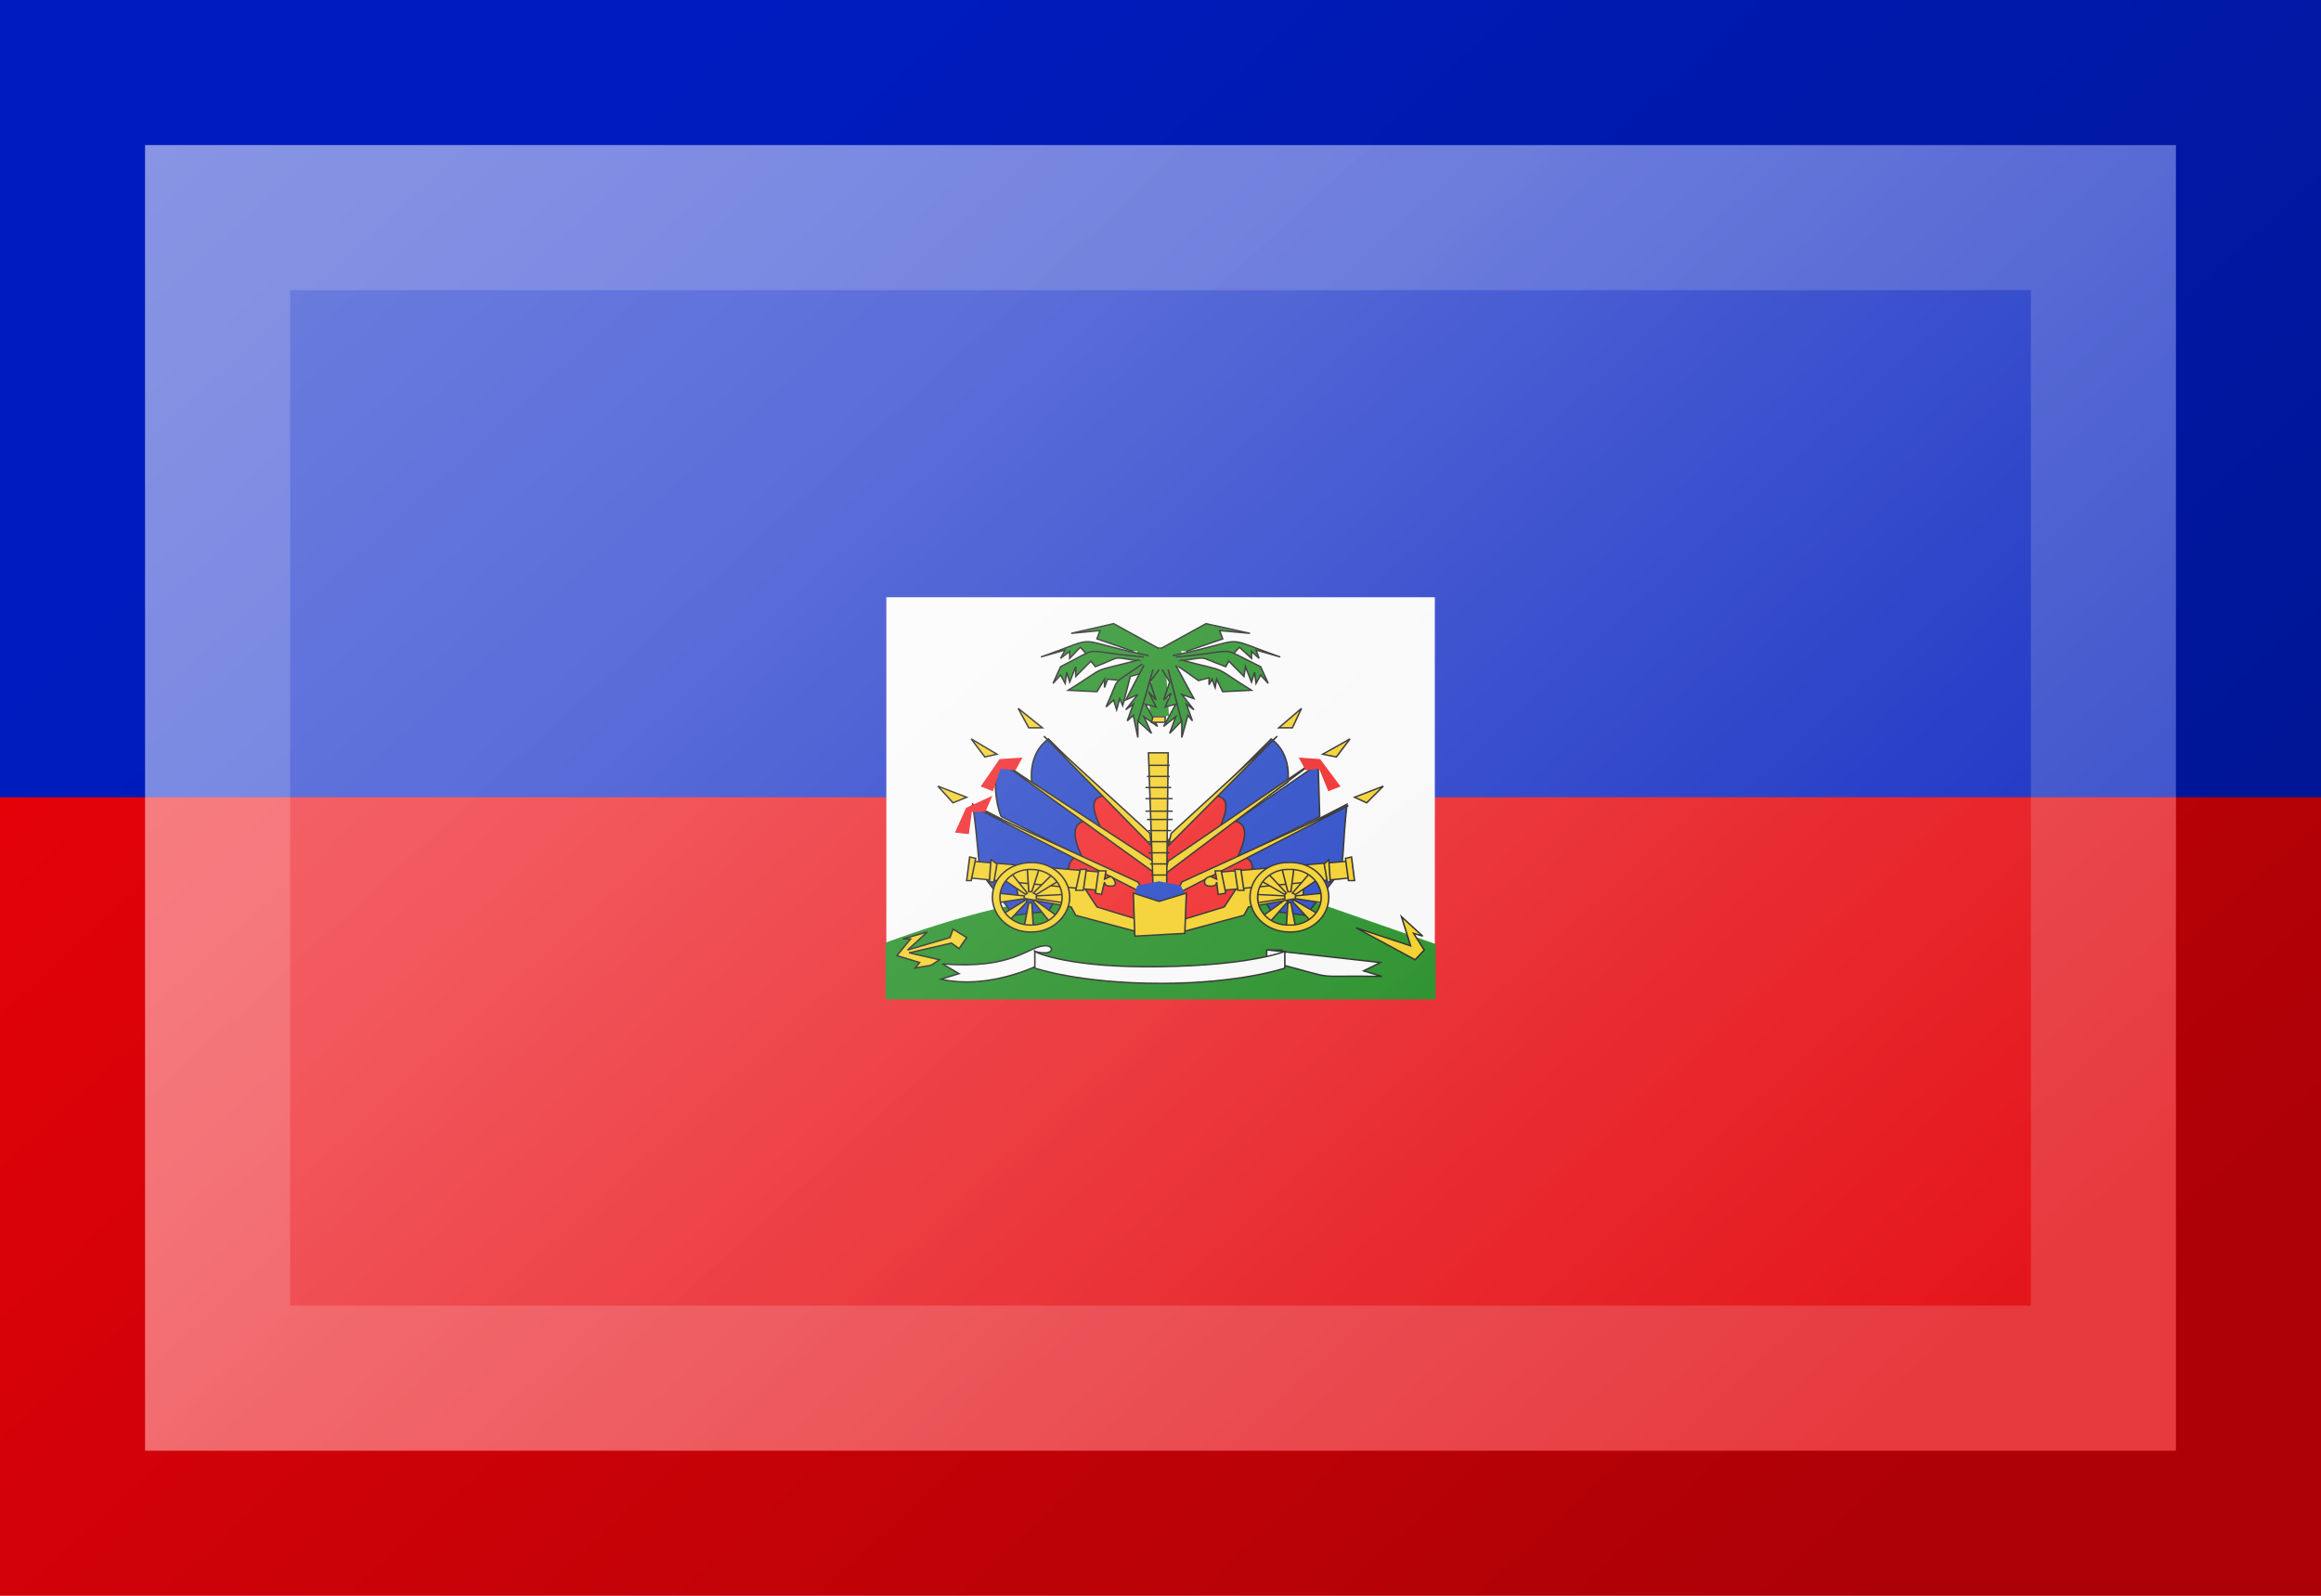
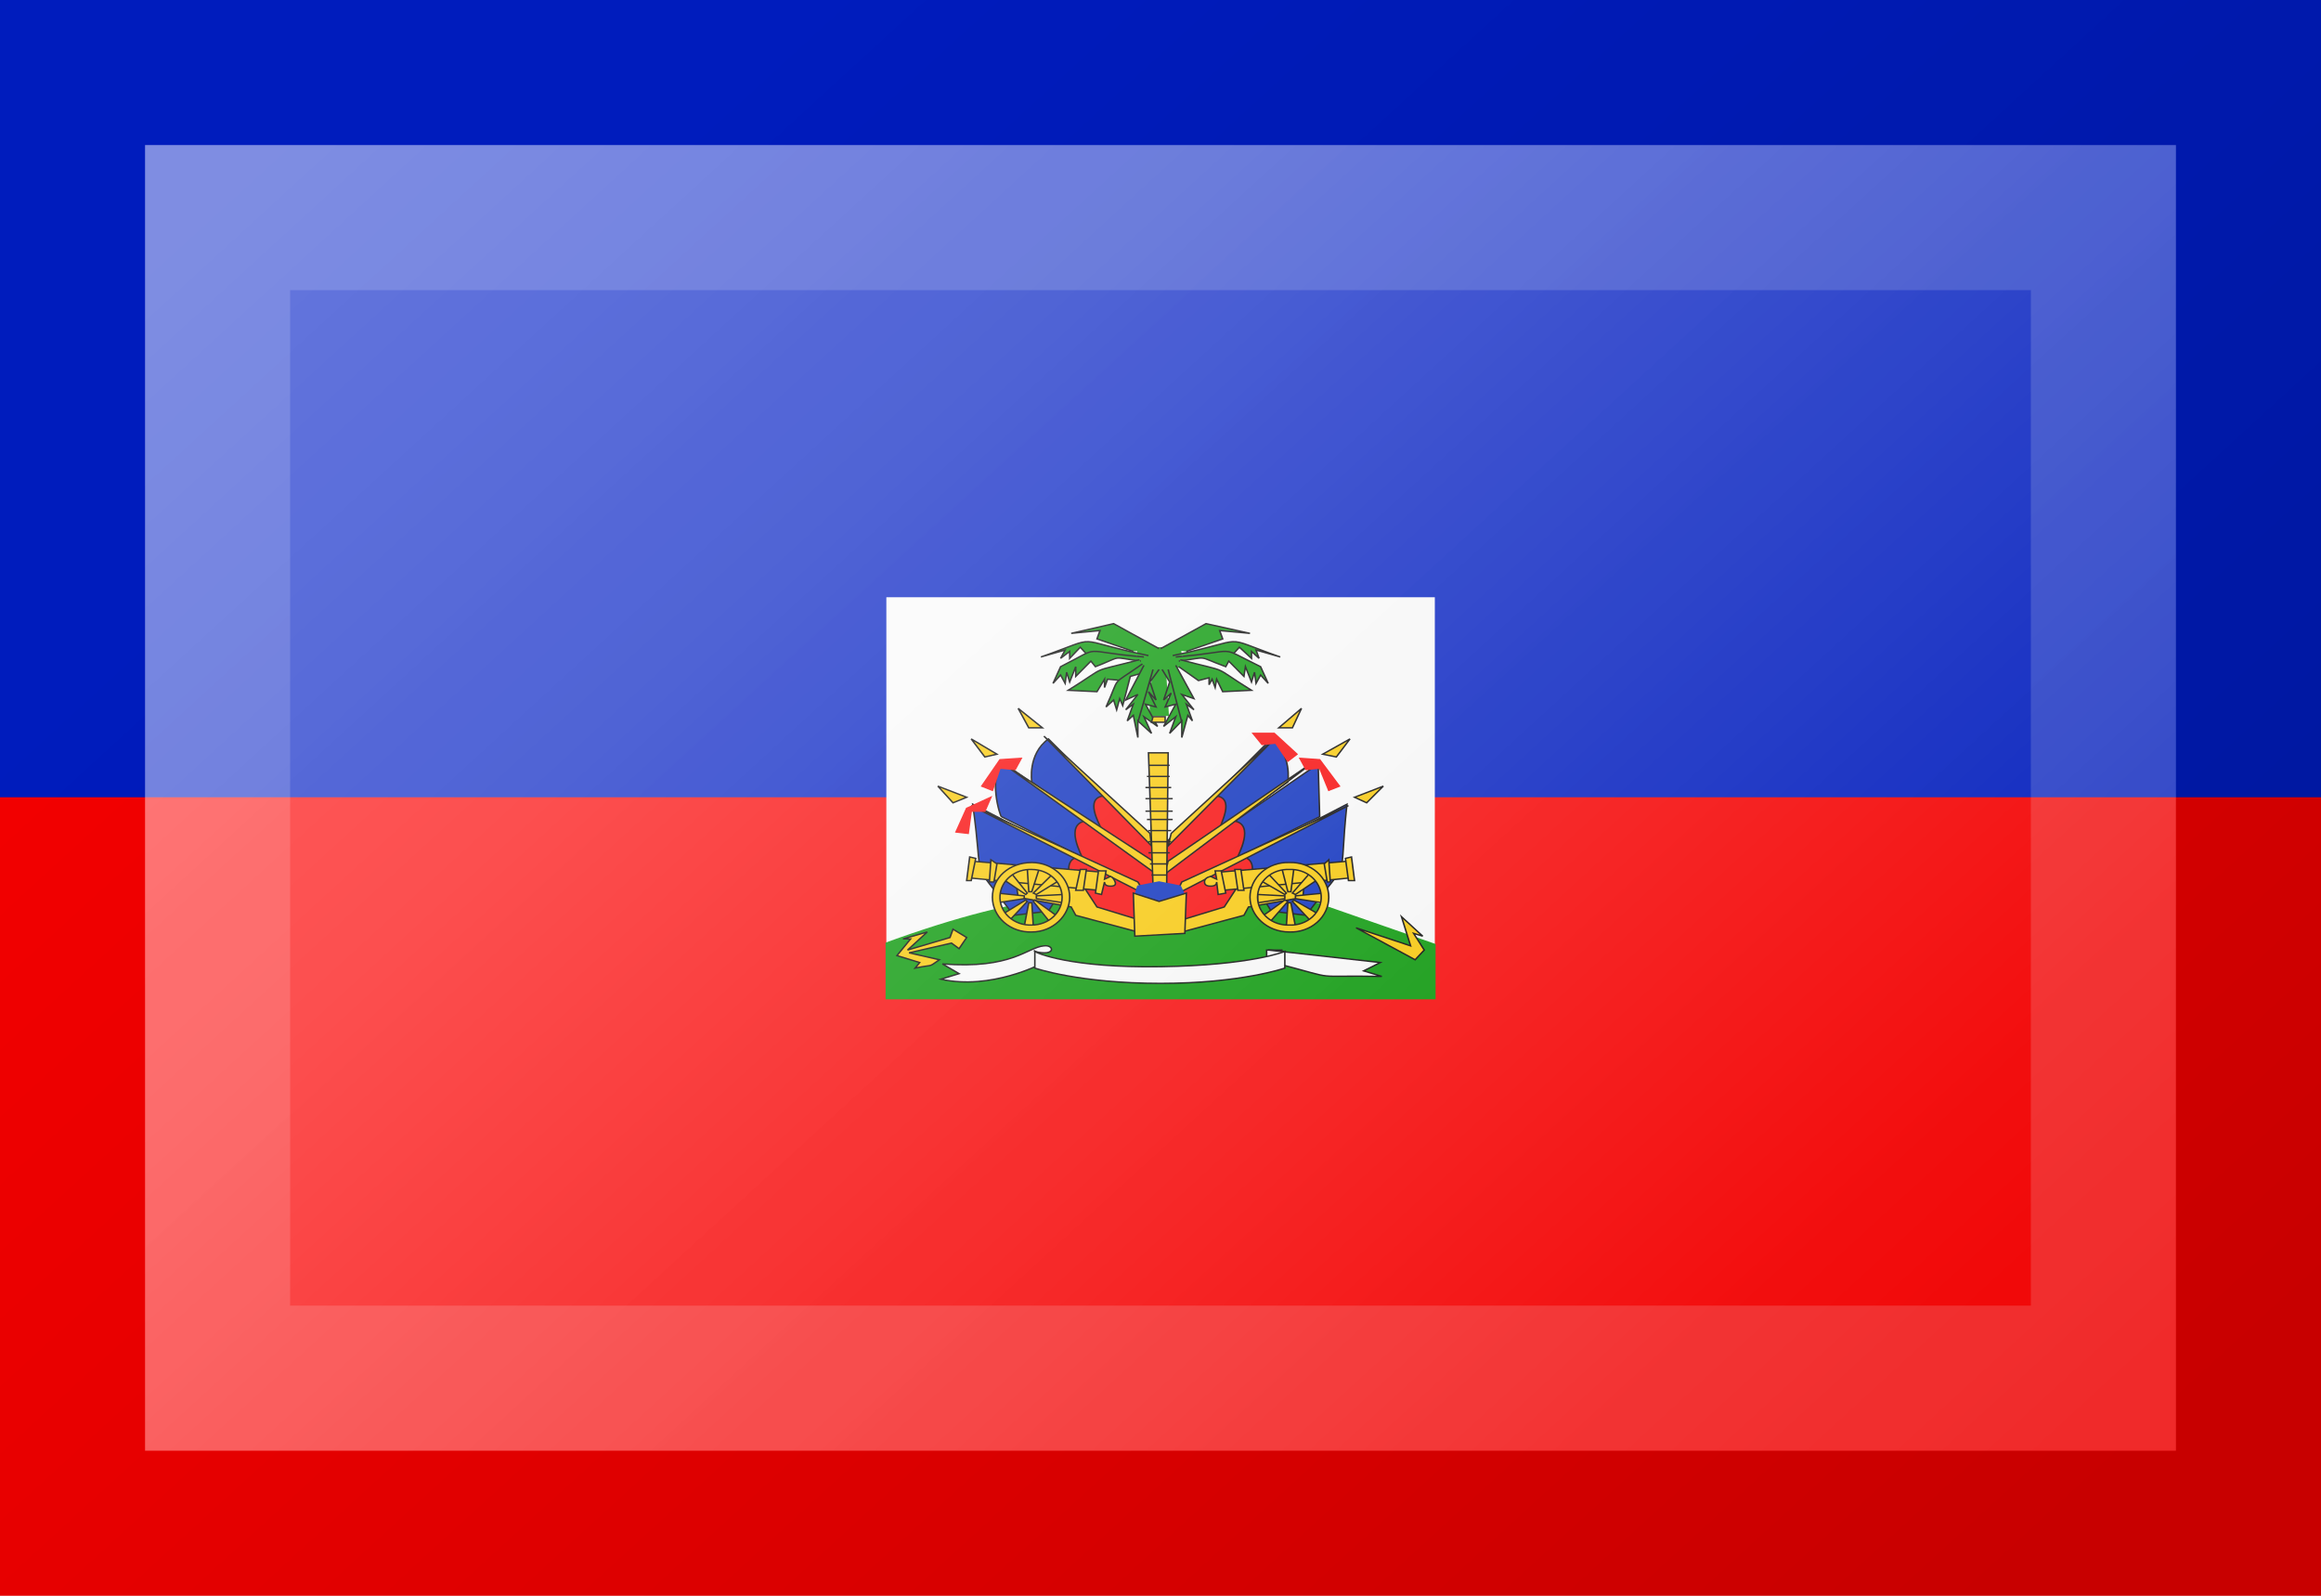
<svg xmlns="http://www.w3.org/2000/svg" width="16" height="11" viewBox="0 0 16 11">
  <defs>
-     <linearGradient id="fht-gloss" gradientUnits="userSpaceOnUse" x1="1.005" y1="1.097" x2="10.763" y2="11.752">
-       <stop offset="0.000" stop-color="#fff" stop-opacity="0.439" />
-       <stop offset="0.363" stop-color="#fff" stop-opacity="0.347" />
-       <stop offset="0.822" stop-color="#fff" stop-opacity="0.150" />
-       <stop offset="1.000" stop-color="#fff" stop-opacity="0.082" />
+     <linearGradient id="fht-gloss" gradientUnits="userSpaceOnUse" x1="1.352" y1="1.476" x2="11.384" y2="12.430">
+       <stop offset="0.000" stop-color="#fff" stop-opacity="0.400" />
+       <stop offset="0.308" stop-color="#fff" stop-opacity="0.314" />
+       <stop offset="0.856" stop-color="#fff" stop-opacity="0.061" />
+       <stop offset="1.000" stop-color="#fff" stop-opacity="0.021" />
    </linearGradient>
-     <linearGradient id="fht-shade" gradientUnits="userSpaceOnUse" x1="3.338" y1="3.645" x2="11.482" y2="12.537">
+     <linearGradient id="fht-shade" gradientUnits="userSpaceOnUse" x1="2.739" y1="2.991" x2="11.482" y2="12.537">
      <stop offset="0.000" stop-color="#000" stop-opacity="0.000" />
-       <stop offset="1.000" stop-color="#000" stop-opacity="0.054" />
+       <stop offset="1.000" stop-color="#000" stop-opacity="0.060" />
    </linearGradient>
-     <linearGradient id="fht-edge" gradientUnits="userSpaceOnUse" x1="2.330" y1="2.544" x2="11.428" y2="12.478">
-       <stop offset="0.000" stop-color="#000" stop-opacity="0.030" />
-       <stop offset="0.275" stop-color="#000" stop-opacity="0.105" />
-       <stop offset="1.000" stop-color="#000" stop-opacity="0.280" />
+     <linearGradient id="fht-edge" gradientUnits="userSpaceOnUse" x1="2.625" y1="2.866" x2="11.802" y2="12.886">
+       <stop offset="0.000" stop-color="#000" stop-opacity="0.048" />
+       <stop offset="0.295" stop-color="#000" stop-opacity="0.094" />
+       <stop offset="1.000" stop-color="#000" stop-opacity="0.217" />
    </linearGradient>
    <clipPath id="fht-clip">
      <rect width="16" height="11" />
    </clipPath>
  </defs>
  <g clip-path="url(#fht-clip)">
    <g transform="scale(1.04447 0.95743)">
-       <path fill="#ee0209" d="M0 0h15.32v11.49H0z" />
+       <path fill="red" d="M0 0h15.32v11.49H0z" />
      <path fill="#001dc6" d="M0 0h15.32v5.74H0z" />
-       <g fill="#facd02" stroke="#000">
+       <g fill="#fc0" stroke="#000">
        <path fill="#fff" stroke="none" d="M5.85 4.3h3.62v2.89H5.85z" />
-         <path fill="#007f02" stroke="#007f02" stroke-width=".01" d="M8.39 6.39C7.25 6.41 6.81 6.41 5.85 6.79L5.85 7.19L9.47 7.19L9.47 6.8L8.39 6.39z" />
+         <path fill="#090" stroke="#090" stroke-width=".01" d="M8.39 6.39C7.25 6.41 6.81 6.41 5.85 6.79L5.85 7.19L9.47 7.19L9.47 6.8L8.39 6.39z" />
        <g id="fht-ht-a" stroke-width=".01">
          <path fill="#0128c1" d="m7.36 5.8-.44-.48c-.14.11-.11.31-.11.31l.5.39z" />
-           <path fill="#f40003" d="m7.62 6.06-.33-.33c-.14.01-.03.21-.02.24l.34.29z" />
+           <path fill="red" d="m7.62 6.06-.33-.33c-.14.01-.03.21-.02.24l.34.29z" />
          <path d="M7.59 6L6.89 5.3L7.6 6.09L7.59 6zM6.88 5.24L6.72 5.1L6.79 5.24L6.88 5.24z" />
          <path fill="#0128c1" d="m7.17 5.92-.55-.43c-.1.1-.02.39-.01.39l.53.29z" />
-           <path fill="#f40003" d="m7.63 6.28-.46-.37c-.15.02-.03.25-.02.28l.48.26z" />
+           <path fill="red" d="m7.63 6.28-.46-.37c-.15.02-.03.25-.02.28l.48.26z" />
          <path d="M7.61 6.2L6.61 5.49L7.64 6.3L7.61 6.2zM6.58 5.43L6.41 5.32L6.5 5.45L6.58 5.43z" />
-           <path fill="#f40003" stroke="#f40003" d="M6.55 5.69L6.6 5.53L6.7 5.54L6.74 5.46L6.6 5.47L6.48 5.66L6.55 5.69z" />
+           <path fill="red" stroke="red" d="M6.55 5.69L6.6 5.53L6.7 5.54L6.74 5.46L6.6 5.47L6.48 5.66L6.55 5.69z" />
          <path fill="#0128c1" d="M7.13 6.19L6.42 5.79C6.5 6.41 6.39 6.15 6.69 6.59L6.92 6.56L7.13 6.19z" />
-           <path fill="#f40003" d="m7.59 6.45-.47-.28c-.15.02 0 .31.01.34l.46.16z" />
+           <path fill="red" d="m7.59 6.45-.47-.28c-.15.02 0 .31.01.34l.46.16z" />
          <path d="M7.51 6.35L6.41 5.8L7.56 6.44L7.51 6.35zM6.38 5.74L6.19 5.66L6.29 5.78L6.38 5.74z" />
-           <path fill="#f40003" stroke="#f40003" d="M6.39 6L6.41 5.84L6.5 5.84L6.54 5.74L6.38 5.82L6.31 5.99L6.39 6z" />
+           <path fill="red" stroke="red" d="M6.39 6L6.41 5.84L6.5 5.84L6.54 5.74L6.38 5.82L6.31 5.99L6.39 6z" />
        </g>
        <g stroke-width=".01">
          <path fill="#0128c1" d="m7.95 5.8.44-.48c.14.11.11.31.11.31l-.5.39z" />
-           <path fill="#f40003" d="m7.7 6.06.32-.33c.14.01.03.21.03.24l-.35.29z" />
+           <path fill="red" d="m7.7 6.06.32-.33c.14.01.03.21.03.24l-.35.29z" />
          <path d="M7.73 6L8.43 5.3L7.71 6.09L7.73 6zM8.44 5.24L8.59 5.1L8.53 5.24L8.44 5.24z" />
+           <path fill="red" stroke="red" d="M8.5 5.48L8.42 5.35L8.33 5.36L8.27 5.28L8.41 5.28L8.56 5.43L8.5 5.48z" />
          <path fill="#0128c1" d="M8.14 5.92L8.7 5.5L8.71 5.88L8.17 6.17L8.14 5.92z" />
-           <path fill="#f40003" d="m7.69 6.28.45-.37c.15.02.03.25.02.28l-.47.26z" />
+           <path fill="red" d="m7.69 6.28.45-.37c.15.02.03.25.02.28l-.47.26z" />
          <path d="M7.71 6.2L8.69 5.47L7.68 6.3L7.71 6.2zM8.73 5.43L8.91 5.32L8.82 5.45L8.73 5.43z" />
-           <path fill="#f40003" stroke="#f40003" d="M8.77 5.69L8.71 5.53L8.62 5.54L8.58 5.46L8.71 5.47L8.84 5.66L8.77 5.69z" />
+           <path fill="red" stroke="red" d="M8.77 5.69L8.71 5.53L8.62 5.54L8.58 5.46L8.71 5.47L8.84 5.66L8.77 5.69z" />
          <path fill="#0128c1" d="M8.18 6.19L8.89 5.79C8.83 6.4 8.93 6.14 8.62 6.59L8.39 6.56L8.18 6.19z" />
-           <path fill="#f40003" d="m7.72 6.45.48-.28c.15.02 0 .31-.01.34l-.47.16z" />
+           <path fill="red" d="m7.72 6.45.48-.28c.15.02 0 .31-.01.34l-.47.16z" />
          <path d="M7.8 6.35L8.9 5.8L7.76 6.44L7.8 6.35zM8.94 5.74L9.13 5.66L9.02 5.78L8.94 5.74z" />
        </g>
-         <path fill="#007f02" stroke="#007f02" stroke-width=".01" d="m7.61 4.81-.02.34h.12l-.02-.34.11-.01-.01-.14-.28.01v.12z" />
-         <g id="fht-ht-b" fill="#007f02" stroke-width=".01">
+         <path fill="#090" stroke="#090" stroke-width=".01" d="m7.61 4.81-.02.34h.12l-.02-.34.11-.01-.01-.14-.28.01v.12z" />
+         <g id="fht-ht-b" fill="#090" stroke-width=".01">
          <path d="M7.65 4.67L7.35 4.49L7.07 4.56L7.26 4.54L7.24 4.6L7.48 4.69" />
          <path d="M7.58 4.72C7.05 4.6 7.29 4.57 6.87 4.73L7.03 4.68L7 4.74L7.06 4.69L7.06 4.74L7.13 4.66L7.18 4.72" />
          <path d="M7.55 4.73C7.11 4.69 7.29 4.64 7 4.8L6.95 4.92L7 4.86L7.03 4.92L7.04 4.84L7.06 4.91L7.1 4.8L7.1 4.87L7.2 4.76L7.23 4.8C7.42 4.72 7.32 4.73 7.53 4.76" />
          <path d="M7.52 4.75C7.17 4.85 7.33 4.78 7.05 4.97L7.24 4.98L7.29 4.89L7.29 4.95L7.31 4.89L7.41 4.9L7.54 4.8" />
          <path d="M7.54 4.78C7.32 4.95 7.4 4.85 7.3 5.09L7.35 5.04L7.37 5.11L7.39 5.03L7.41 5.08L7.46 4.87L7.59 4.83" />
          <path d="M7.55 4.79L7.43 5.04L7.51 5L7.43 5.11L7.48 5.07L7.44 5.19L7.48 5.15L7.51 5.31L7.51 5.19L7.6 5.28L7.55 5.16L7.64 5.23L7.56 5.07L7.63 5.09L7.58 4.98L7.63 5.04L7.59 4.91L7.65 4.82M7.61 4.82L7.51 5.2" />
        </g>
-         <g fill="#007f02" stroke-width=".01">
+         <g fill="#090" stroke-width=".01">
          <path d="M7.66 4.67L7.96 4.49L8.25 4.56L8.05 4.54L8.07 4.6L7.83 4.69" />
          <path d="M7.74 4.72C8.27 4.6 8.03 4.57 8.45 4.73L8.29 4.68L8.31 4.74L8.26 4.69L8.26 4.74L8.18 4.66L8.13 4.72" />
          <path d="M7.76 4.73C8.2 4.69 8.02 4.64 8.32 4.8L8.37 4.92L8.32 4.86L8.29 4.92L8.28 4.84L8.26 4.91L8.22 4.8L8.21 4.87L8.11 4.76L8.09 4.8C7.89 4.72 7.99 4.73 7.78 4.76" />
          <path d="M7.79 4.75C8.14 4.85 7.98 4.78 8.26 4.97L8.07 4.98L8.03 4.89L8.02 4.95L8 4.89L7.98 4.93L7.98 4.88L7.91 4.9L7.78 4.8" />
          <path d="M7.76 4.79L7.88 5.03L7.8 5L7.88 5.11L7.83 5.07L7.87 5.19L7.84 5.15L7.8 5.31L7.8 5.19L7.72 5.28L7.76 5.16L7.68 5.23L7.76 5.07L7.69 5.09L7.73 4.99L7.68 5.04L7.72 4.91L7.67 4.82M7.71 4.82L7.8 5.2" />
        </g>
        <path stroke-width=".01" d="M7.7 6.38L7.71 5.42L7.58 5.42L7.61 6.38L7.7 6.38z" />
        <path stroke-width=".01" d="M7.69 5.16h-.08l-.01.04h.09zM7.7 6.3h-.1m.11-.08h-.12m.13-.08h-.14m.15-.08h-.15m.15-.08h-.15m.16-.08h-.17m.17-.06h-.18m.18-.09h-.18m.17-.08h-.17m.16-.08h-.15m.15-.08h-.14" />
        <g id="fht-ht-d" stroke-width=".01">
          <path d="m7.51 6.62-.27-.09-.12-.2-.42-.02.02.15.35.07.03.06.41.12z" />
          <path d="m7.28 6.28-.87-.08-.02.12.86.09z" />
          <path d="m6.4 6.17-.02.17h.03l.03-.16zm.14.02-.01.16h.03l.02-.13zm.59.07-.03.15h.05l.02-.15zm.12.01-.02.16.04.01.02-.09q0 .03.04.03t.03-.03-.03-.04l-.04.02.01-.06zm-.3.02-.13.14.02.01.15-.1zm-.29.34.12-.14-.01-.01-.15.1zm.31-.04-.14-.11-.01.01.11.15zm-.35-.26.15.11.01-.01-.11-.15zm.16-.08.01.17h.02l.05-.17zm.04.42-.01-.17h-.02l-.03.17zm.2-.23-.18.01v.02l.18.03zm-.44.06.18-.03v-.02l-.18-.02z" />
          <path fill-rule="evenodd" stroke-linecap="round" d="M7.06 6.46c0 .13-.11.25-.25.25a.25.25 0 0 1-.26-.25c0-.14.11-.25.26-.25a.25.25 0 0 1 .25.25zm-.05 0a.2.2 0 0 1-.2.2.2.2 0 0 1-.21-.21.2.2 0 0 1 .21-.19.2.2 0 0 1 .2.2z" />
        </g>
        <g stroke-width=".01">
          <path d="m7.81 6.62.27-.09.12-.2.41-.02-.01.15-.36.07-.03.06-.41.12z" />
          <path d="m8.04 6.28.86-.08.02.12-.85.09z" />
          <path d="m8.92 6.17.02.17H8.9l-.02-.16zm-.15.02.01.16h-.02l-.02-.13zm-.58.07.02.15h-.04l-.02-.15zm-.13.01.03.16-.05.01-.01-.09q0 .03-.04.03t-.04-.03.04-.04l.04.02-.01-.06zm.31.02.12.14-.01.01-.16-.1zm.28.34-.12-.14.01-.01.16.1zm-.31-.04.14-.11.02.01-.12.15zm.36-.26-.15.11-.02-.01.12-.15zm-.16-.08-.02.17H8.5l-.04-.17zm-.05.42.01-.17h.02l.03.17zm-.19-.23.18.01v.02l-.18.03zm.43.06-.18-.03v-.02l.19-.02z" />
          <path fill-rule="evenodd" stroke-linecap="round" d="M8.25 6.46c0 .13.11.25.26.25a.25.25 0 0 0 .26-.25.25.25 0 0 0-.26-.25.25.25 0 0 0-.26.25zm.05 0a.2.2 0 0 0 .21.2.2.2 0 0 0 .21-.21.2.2 0 0 0-.21-.19.2.2 0 0 0-.21.2z" />
        </g>
        <path fill="#0128c1" stroke="#0128c1" stroke-width=".01" d="M7.65 6.35L7.51 6.38L7.49 6.45C7.71 6.5 7.6 6.5 7.82 6.45L7.79 6.38L7.65 6.35z" />
        <path stroke-width=".01" d="M7.83 6.43L7.82 6.72L7.49 6.74L7.48 6.43L7.65 6.49L7.83 6.43z" />
        <path fill-rule="evenodd" stroke-width=".01" d="M6.29 6.69L6.27 6.75L5.99 6.84L6.12 6.71L5.96 6.76L6.01 6.76L5.92 6.88L6.07 6.93L6.04 6.97C6.17 6.94 6.12 6.97 6.2 6.91L6 6.86L6.28 6.79L6.33 6.83L6.38 6.75L6.29 6.69z" />
        <path stroke-width=".01" d="M9.31 6.81L9.25 6.6L9.39 6.74L9.33 6.72L9.4 6.84L9.34 6.91L8.95 6.68L9.31 6.81z" />
        <g fill="#fff" stroke-width=".01">
          <path d="m6.33 7.01-.11-.07c.46.04.56-.12.67-.13.07-.01.08.08-.06.04l.04.09s-.33.19-.66.11zm2.03-.1v-.07h.1l.01.08z" />
          <path d="M9 6.99L9.11 6.93L8.37 6.84L8.48 6.85L8.44 6.94C8.86 7.06 8.63 7.02 9.12 7.03L9 6.99z" />
          <path d="M6.83 6.85v.12s.29.11.83.11c.53 0 .82-.11.82-.11v-.12s-.22.1-.82.11-.82-.1-.83-.11z" />
        </g>
      </g>
    </g>
    <rect x="1" y="1" width="14" height="9" fill="url(#fht-gloss)" />
-     <path d="M1 1h14v9H1zM2 2v7h12V2z" fill="#fff" fill-opacity="0.166" fill-rule="evenodd" />
+     <path d="M1 1h14v9H1zM2 2v7h12V2z" fill="#fff" fill-opacity="0.164" fill-rule="evenodd" />
    <rect x="1" y="1" width="14" height="9" fill="url(#fht-shade)" />
    <path d="M0 0h16v11H0zM1 1v9h14V1z" fill="url(#fht-edge)" fill-rule="evenodd" />
  </g>
</svg>
